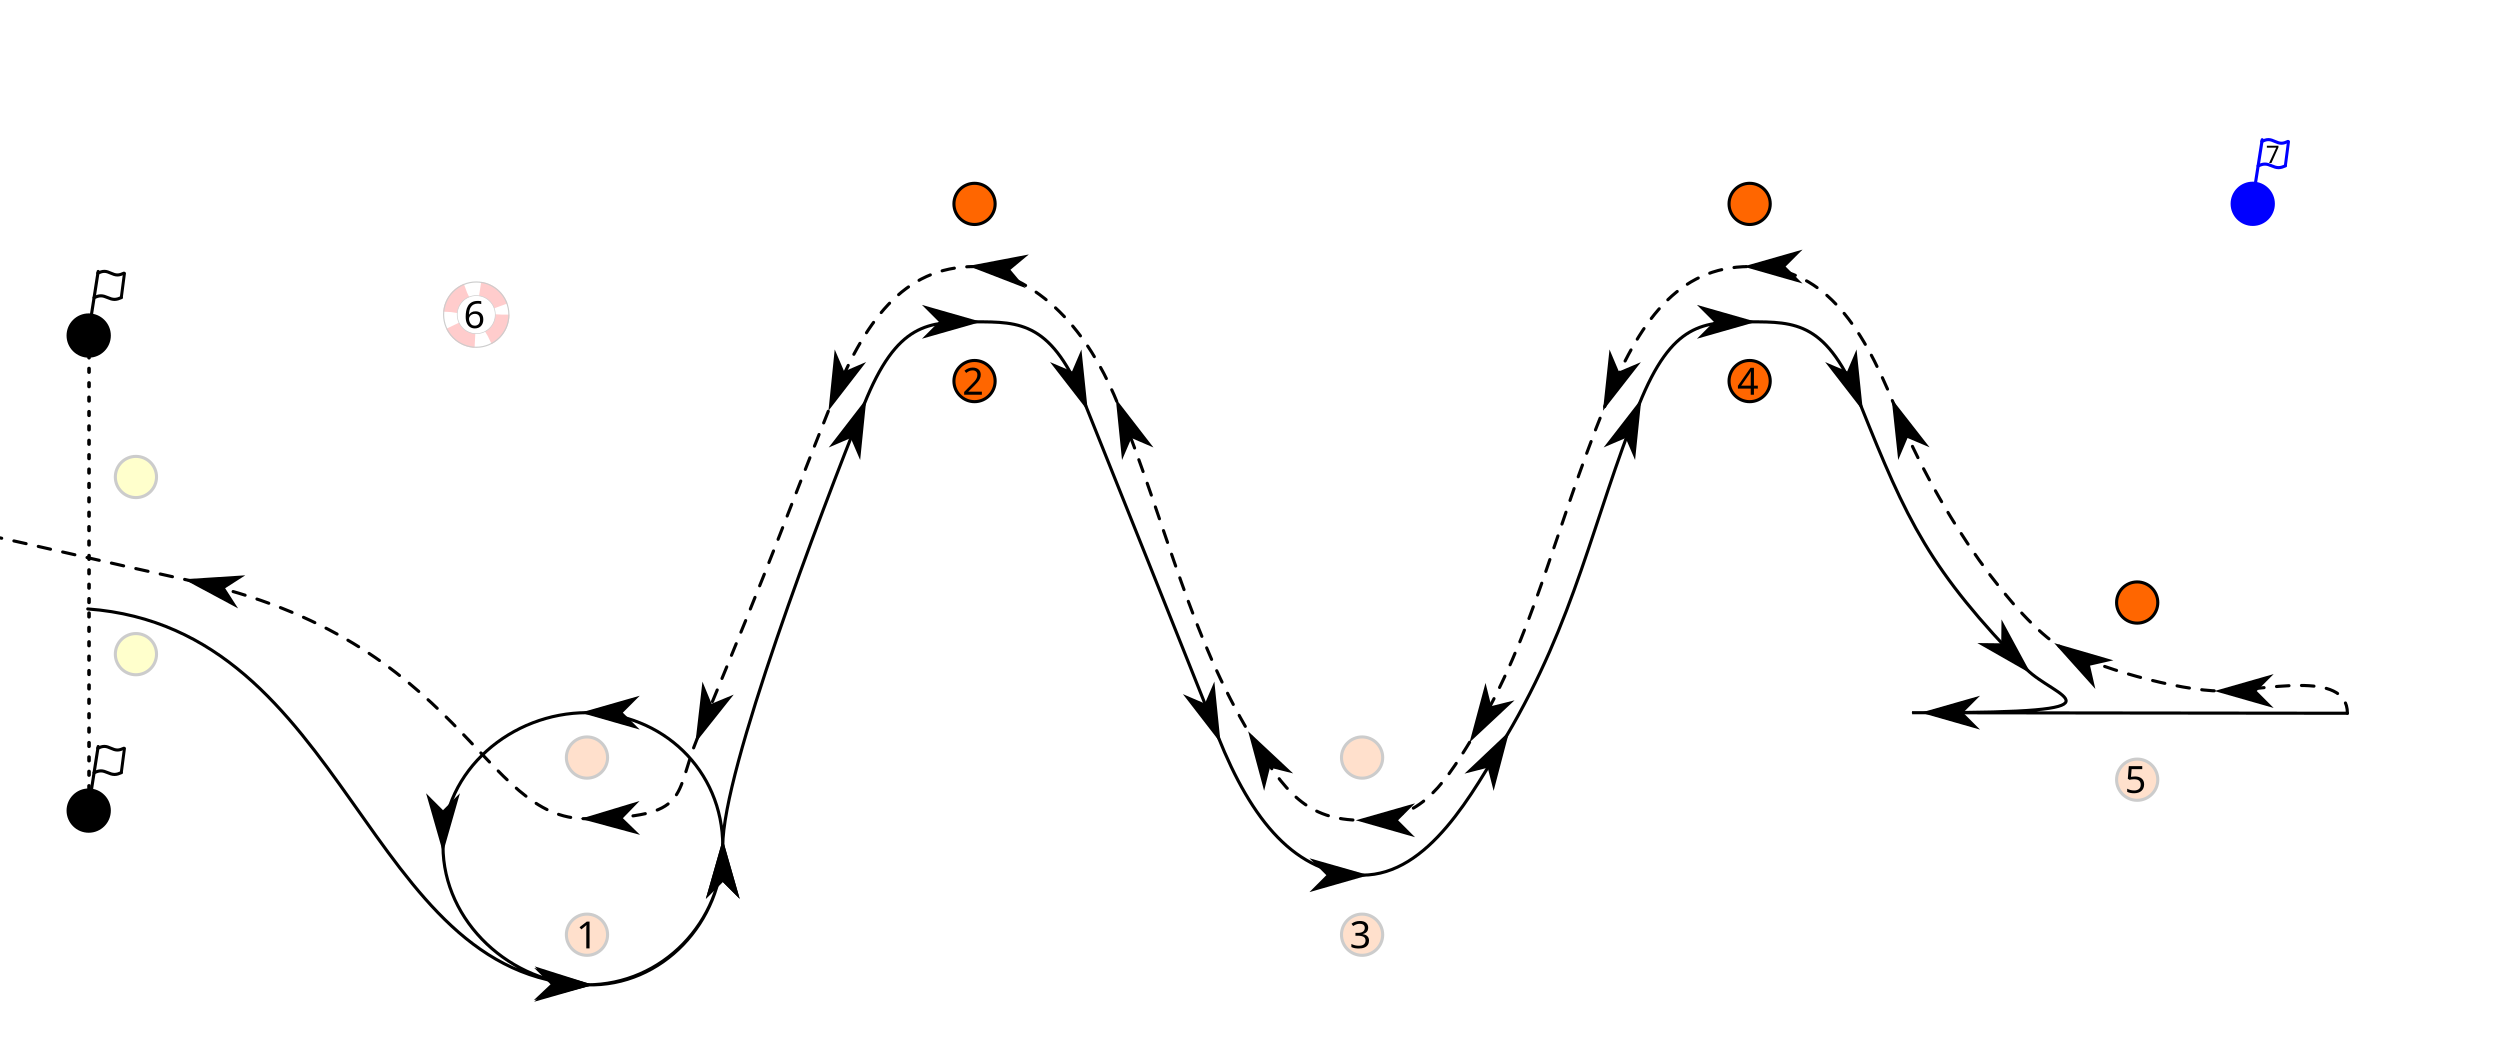
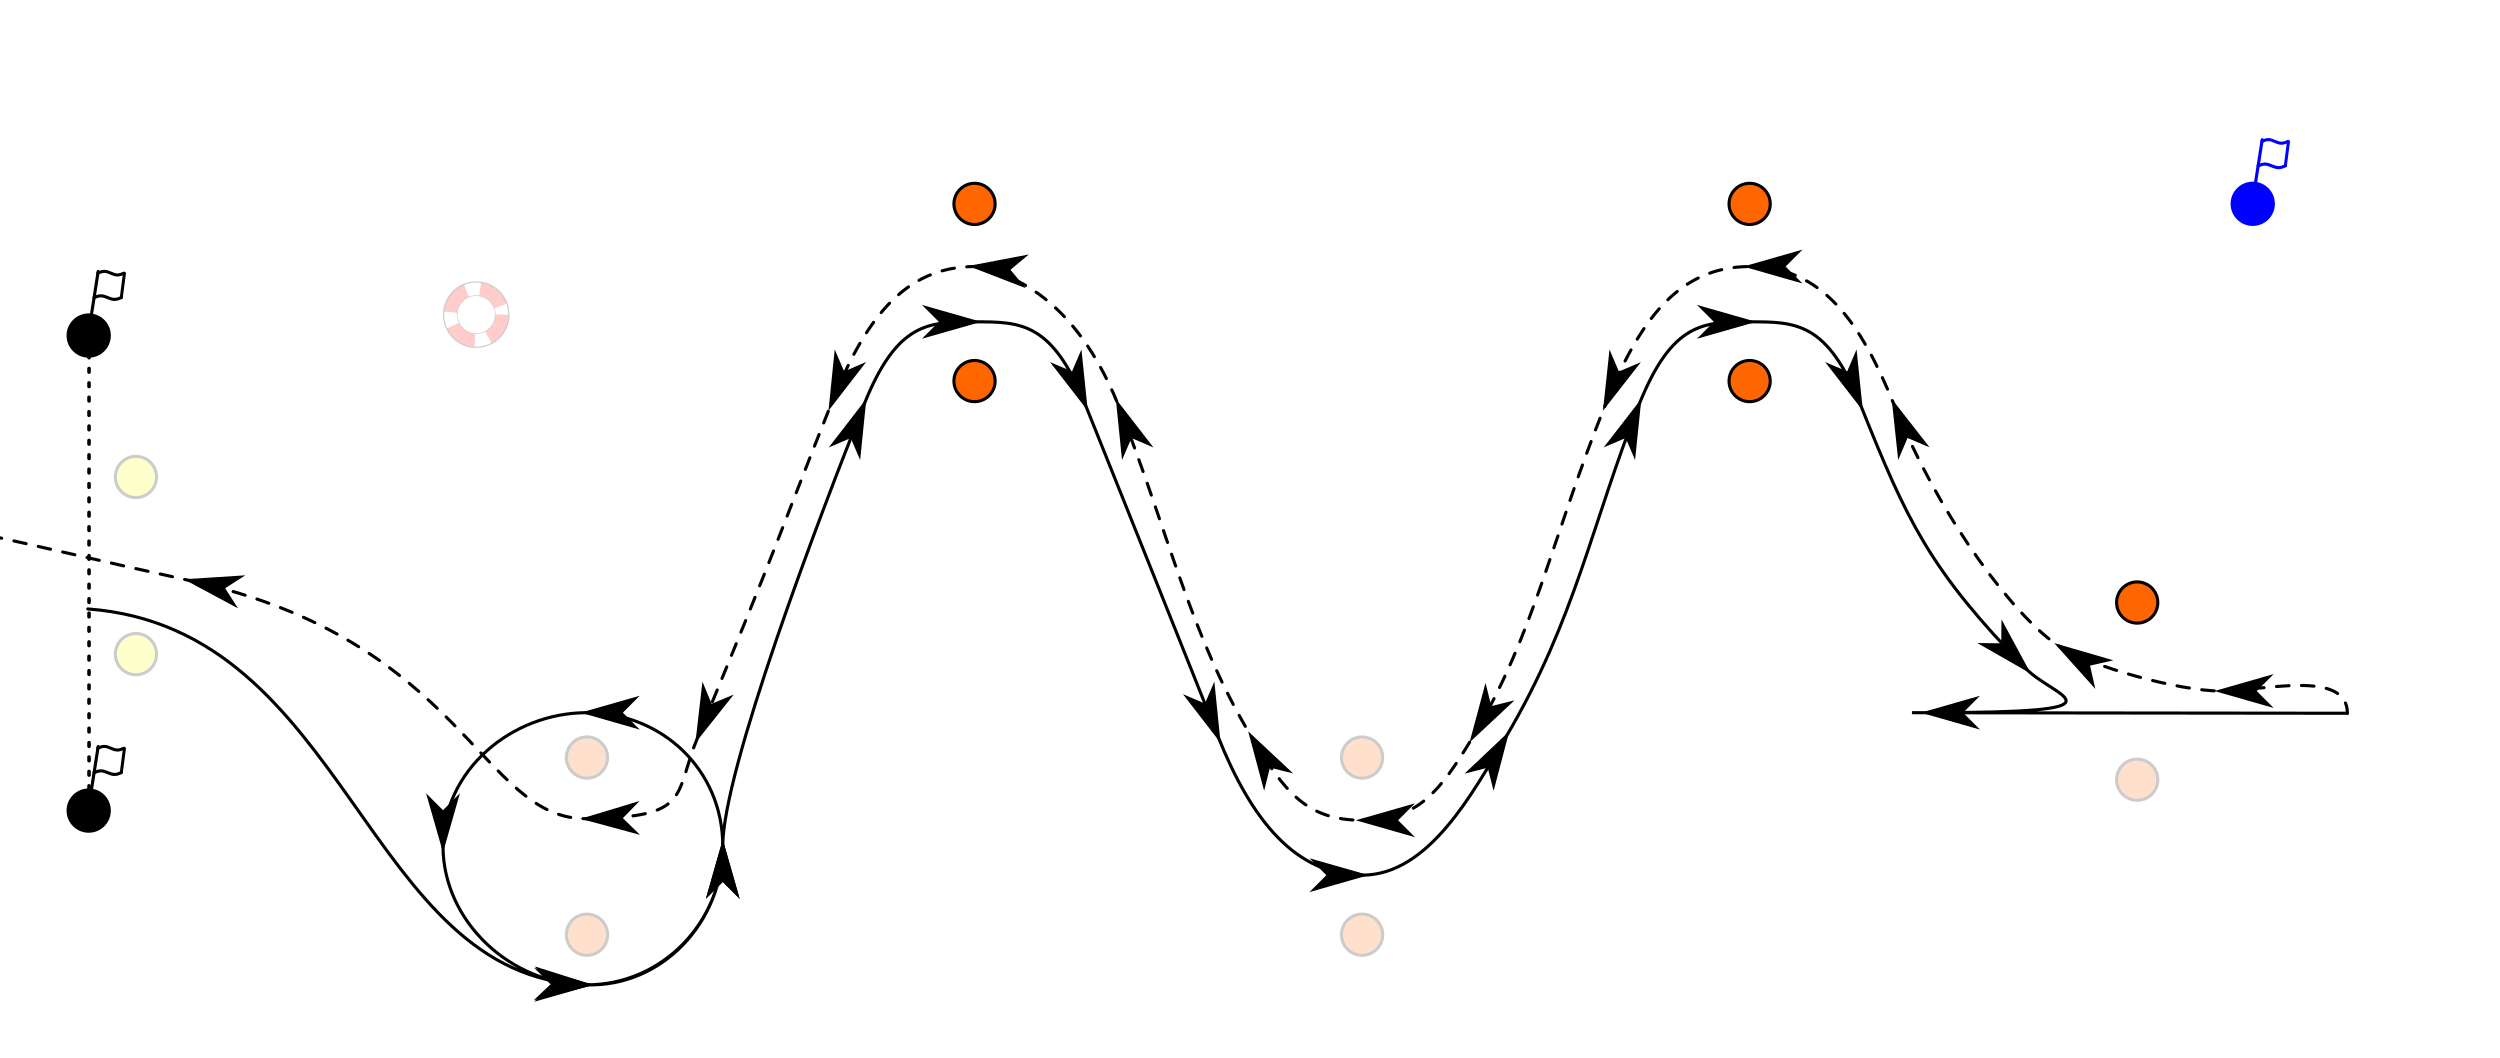
<svg xmlns="http://www.w3.org/2000/svg" version="1.0" id="svg3641" height="360.829" width="853.326" style="enable-background:new" xml:space="preserve">
  <defs id="arrows">
    <marker id="RazorWire" refX="0" refY="0" orient="auto" style="overflow:visible">
      <path id="path5527" style="fill:#34ff00;fill-opacity:1;fill-rule:evenodd;stroke:#34ff00;stroke-width:0.085pt;stroke-opacity:1" d="M 0.019,-0.632 V 0.595 L -6.621,2.568 H 9.113 L 2.979,0.595 V -0.632 L 9.166,-2.472 H -6.594 Z" />
    </marker>
    <marker orient="auto" refY="0" refX="0" id="Scissors" style="overflow:visible">
      <path id="schere" d="M 9.696,-3.847 C 8.661,-5.095 6.794,-5.052 5.4,-4.515 l -8.76,3.283 c -2.548,-1.394 -5.065,-0.995 -5.065,-1.673 0,-0.53 0.487,-0.414 0.414,-1.795 -0.07,-1.326 -1.454,-2.307 -2.763,-2.22 -1.309,-0.008 -2.666,0.995 -2.678,2.379 -0.098,1.393 1.074,2.688 2.461,2.779 1.624,0.242 4.499,-0.742 5.848,1.676 C -6.148,1.766 -7.931,1.771 -9.543,1.679 -10.882,1.602 -12.489,1.985 -13.128,3.301 c -0.617,1.261 -0.012,3.056 1.405,3.442 1.43,0.525 3.393,-0.138 3.733,-1.782 0.262,-1.267 -0.635,-1.862 -0.291,-2.322 0.26,-0.347 1.91,-0.146 4.85,-1.466 L 6.055,4.515 C 7.253,4.85 8.718,4.839 9.78,3.66 L -0.055,-0.057 Z M -9.832,-5.874 c 1.381,0.771 1.268,2.862 -0.167,3.268 -1.298,0.452 -2.956,-0.81 -2.542,-2.216 0.242,-1.154 1.764,-1.579 2.709,-1.052 z m 0.06,8.552 c 1.441,0.532 1.196,2.97 -0.269,3.298 -0.972,0.337 -2.361,-0.148 -2.459,-1.293 -0.189,-1.392 1.446,-2.65 2.728,-2.005 z" style="fill:#34ff00;fill-opacity:1;stroke:#34ff00;stroke-width:1.067;stroke-opacity:1" />
    </marker>
    <marker orient="auto" refY="0" refX="0" id="Legs" style="overflow:visible">
      <g id="g5494" transform="scale(-0.7)" style="fill:#34ff00;fill-opacity:1;stroke:#34ff00;stroke-opacity:1">
        <g id="g5496" transform="matrix(0,-1,-1,0,22.0892,22.73484)" style="fill:#34ff00;fill-opacity:1;stroke:#34ff00;stroke-opacity:1">
          <path id="path5498" d="m 22.636,22.054 c -7.371,5.036 -2.618,7.047 -6.23,14.339" style="fill:#34ff00;fill-opacity:1;fill-rule:evenodd;stroke:#34ff00;stroke-width:1.067pt;stroke-opacity:1" />
          <path id="path5500" d="m 22.825,21.918 c -1.451,8.904 3.772,9.355 4.805,14.747" style="fill:#34ff00;fill-opacity:1;fill-rule:evenodd;stroke:#34ff00;stroke-width:1.067pt;stroke-opacity:1" />
        </g>
        <path id="path5502" d="m -15.029,-7.181 -0.984,4.313 4.227,-1.305 z" style="fill:#34ff00;fill-opacity:1;fill-rule:evenodd;stroke:#34ff00;stroke-width:1.067pt;stroke-opacity:1" />
        <path id="path5504" d="m -16.23,4.861 1.999,3.946 2.418,-3.704 z" style="fill:#34ff00;fill-opacity:1;fill-rule:evenodd;stroke:#34ff00;stroke-width:1.067pt;stroke-opacity:1" />
      </g>
    </marker>
    <linearGradient id="linearGradient5477">
      <stop style="stop-color:#57e307;stop-opacity:1;" offset="0" id="stop5479" />
    </linearGradient>
    <marker style="overflow:visible" id="Arrow1Lend" refX="0" refY="0" orient="auto">
      <path style="fill-rule:evenodd;stroke:#000000;stroke-width:0.853pt;marker-start:none" d="M -10.667,0 -14.933,4.267 0,0 -14.933,-4.267 Z" id="path3104" />
    </marker>
    <marker style="overflow:visible" id="Arrow1Lstart" refX="0" refY="0" orient="auto">
      <path style="fill-rule:evenodd;stroke:#000000;stroke-width:0.853pt;marker-start:none" d="M 10.667,0 14.933,-4.267 0,0 14.933,4.267 Z" id="path3282" />
    </marker>
    <marker style="overflow:visible" id="Arrow1Lstart-7" refX="0" refY="0" orient="auto">
      <path style="fill-rule:evenodd;stroke:#000000;stroke-width:0.853pt;marker-start:none" d="M 10.667,0 14.933,-4.267 0,0 14.933,4.267 Z" id="path3282-4" />
    </marker>
    <marker style="overflow:visible" id="Arrow1Lend-6" refX="0" refY="0" orient="auto">
      <path style="fill-rule:evenodd;stroke:#000000;stroke-width:0.853pt;marker-start:none" d="M -10.667,0 -14.933,4.267 0,0 -14.933,-4.267 Z" id="path3104-0" />
    </marker>
  </defs>
  <g transform="translate(-215.4445,-435.3955)" style="display:inline" id="Parcours">
    <defs id="defs2076" />
    <g id="g1" />
    <g id="layer6" style="display:inline">
      <g transform="translate(18.94796,85.04597)" id="Zeitnahme" style="display:inline">
        <g id="g13156" transform="translate(-177.6378,-94.48819)">
          <path style="fill:#000000;fill-opacity:1;stroke:#000000;stroke-width:1.762" d="m 411.087,559.37 c 0,-3.685 -2.986,-6.678 -6.678,-6.678 -3.683,0 -6.678,2.987 -6.678,6.678 0,3.685 2.987,6.678 6.678,6.678 3.685,0 6.678,-2.987 6.678,-6.678 z" id="Zeit_oben" />
        </g>
        <g id="g13172" transform="translate(-177.6378,67.66194)">
          <path style="fill:#000000;fill-opacity:1;stroke:#000000;stroke-width:1.762" d="m 411.087,559.37 c 0,-3.685 -2.986,-6.678 -6.678,-6.678 -3.683,0 -6.678,2.987 -6.678,6.678 0,3.685 2.987,6.678 6.678,6.678 3.685,0 6.678,-2.987 6.678,-6.678 z" id="Zeit_unten" />
        </g>
        <path style="fill:none;stroke:#000000;stroke-width:1.228;stroke-linecap:round;stroke-linejoin:miter;stroke-miterlimit:4;stroke-dasharray:1.228, 3.684;stroke-dashoffset:0;stroke-opacity:1" d="m 226.886,466.315 c 0,23.379 0,46.759 0,70.138 0,19.991 0,67.885 0,87.271" id="path14169" />
      </g>
      <g transform="translate(113.4362,157.2769)" id="Tor1" opacity="0.2" style="display:inline;fill:#ff6600">
        <path style="fill:#ff6600;stroke:#000000;stroke-width:1.056" d="m 309.393,536.693 c 0,-3.883 -3.149,-7.032 -7.031,-7.032 -3.881,0 -7.031,3.148 -7.031,7.032 0,3.883 3.15,7.031 7.031,7.031 3.882,0 7.031,-3.147 7.031,-7.031 z" id="Tor1_innen" />
        <path style="fill:#ff6600;stroke:#000000;stroke-width:1.056" d="m 309.393,597.166 c 0,-3.883 -3.149,-7.032 -7.031,-7.032 -3.881,0 -7.031,3.148 -7.031,7.032 0,3.883 3.15,7.031 7.031,7.031 3.882,0 7.031,-3.147 7.031,-7.031 z" id="Tor1_aussen" />
      </g>
      <g transform="translate(226.8221,-31.69941)" id="Tor2" style="display:inline;fill:#ff6600">
        <path style="fill:#ff6600;stroke:#000000;stroke-width:1.056" d="m 328.291,536.693 c 0,-3.883 -3.149,-7.032 -7.031,-7.032 -3.881,0 -7.031,3.148 -7.031,7.032 0,3.883 3.15,7.031 7.031,7.031 3.882,0 7.031,-3.147 7.031,-7.031 z" id="Tor2_aussen" />
        <path style="fill:#ff6600;stroke:#000000;stroke-width:1.056" d="m 328.291,597.166 c 0,-3.883 -3.149,-7.032 -7.031,-7.032 -3.881,0 -7.031,3.148 -7.031,7.032 0,3.883 3.15,7.031 7.031,7.031 3.882,0 7.031,-3.147 7.031,-7.031 z" id="Tor2_innen" />
      </g>
      <g transform="translate(340.2078,157.2769)" id="Tor3" opacity="0.2" style="display:inline;fill:#ff6600">
        <path style="fill:#ff6600;stroke:#000000;stroke-width:1.056" d="m 347.189,536.693 c 0,-3.883 -3.149,-7.032 -7.031,-7.032 -3.881,0 -7.031,3.148 -7.031,7.032 0,3.883 3.15,7.031 7.031,7.031 3.882,0 7.031,-3.147 7.031,-7.031 z" id="Tor3_innen" />
        <path style="fill:#ff6600;stroke:#000000;stroke-width:1.056" d="m 347.189,597.166 c 0,-3.883 -3.149,-7.032 -7.031,-7.032 -3.881,0 -7.031,3.148 -7.031,7.032 0,3.883 3.15,7.031 7.031,7.031 3.882,0 7.031,-3.147 7.031,-7.031 z" id="Tor3_aussen" />
      </g>
      <g transform="translate(453.5935,-31.69941)" id="Tor4" style="display:inline;fill:#ff6600">
        <path style="fill:#ff6600;stroke:#000000;stroke-width:1.056" d="m 366.086,536.693 c 0,-3.883 -3.149,-7.032 -7.031,-7.032 -3.881,0 -7.031,3.148 -7.031,7.032 0,3.883 3.15,7.031 7.031,7.031 3.882,0 7.031,-3.147 7.031,-7.031 z" id="Tor4_aussen" />
        <path style="fill:#ff6600;stroke:#000000;stroke-width:1.056" d="m 366.086,597.166 c 0,-3.883 -3.149,-7.032 -7.031,-7.032 -3.881,0 -7.031,3.148 -7.031,7.032 0,3.883 3.15,7.031 7.031,7.031 3.882,0 7.031,-3.147 7.031,-7.031 z" id="Tor4_innen" />
      </g>
      <g transform="translate(566.9793,104.3635)" id="Tor5" style="display:inline;fill:#ff6600">
        <path style="fill:#ff6600;stroke:#000000;stroke-width:1.056" d="m 384.984,536.693 c 0,-3.883 -3.149,-7.032 -7.031,-7.032 -3.881,0 -7.031,3.148 -7.031,7.032 0,3.883 3.15,7.031 7.031,7.031 3.882,0 7.031,-3.147 7.031,-7.031 z" id="Tor5_oben" />
        <path style="fill:#ff6600;stroke:#000000;stroke-width:1.056" d="m 384.984,597.166 c 0,-3.883 -3.149,-7.032 -7.031,-7.032 -3.881,0 -7.031,3.148 -7.031,7.032 0,3.883 3.15,7.031 7.031,7.031 3.882,0 7.031,-3.147 7.031,-7.031 z" id="Tor5_unten" opacity="0.2" />
      </g>
      <g transform="translate(18.94796,138.3793)" id="Schikane" opacity="0.2" style="display:inline">
        <g style="fill:none" id="Ring">
          <ellipse id="path8826" style="fill:none;stroke:#ff0000;stroke-width:4.821;stroke-linecap:butt;stroke-linejoin:round;stroke-miterlimit:4;stroke-dasharray:9.643, 4.821;stroke-dashoffset:0;stroke-opacity:1" cx="359.055" cy="404.409" rx="8.928" ry="8.928" />
          <ellipse style="display:inline;fill:none;stroke:#000000;stroke-width:0.229;stroke-linecap:round;stroke-linejoin:round;stroke-miterlimit:4;stroke-dasharray:none;stroke-dashoffset:0;stroke-opacity:1" id="path3620" cx="359.055" cy="404.409" rx="6.5" ry="6.5" />
          <ellipse style="display:inline;fill:none;stroke:#000000;stroke-width:0.393;stroke-linecap:round;stroke-linejoin:round;stroke-miterlimit:4;stroke-dasharray:none;stroke-dashoffset:0;stroke-opacity:1" id="path2733" cx="359.055" cy="404.409" rx="11.142" ry="11.142" />
        </g>
      </g>
      <g transform="translate(-40.52031,61.51377)" id="StartZiel" opacity="0.2" style="display:inline">
        <path style="fill:#ffff00;stroke:#000000;stroke-width:1.056" d="m 309.393,536.693 c 0,-3.883 -3.149,-7.032 -7.031,-7.032 -3.881,0 -7.031,3.148 -7.031,7.032 0,3.883 3.15,7.031 7.031,7.031 3.882,0 7.031,-3.147 7.031,-7.031 z" id="StartZiel_oben" />
        <path style="fill:#ffff00;stroke:#000000;stroke-width:1.056" d="m 309.393,597.166 c 0,-3.883 -3.149,-7.032 -7.031,-7.032 -3.881,0 -7.031,3.148 -7.031,7.032 0,3.883 3.15,7.031 7.031,7.031 3.882,0 7.031,-3.147 7.031,-7.031 z" id="StartZiel_unten" />
      </g>
    </g>
  </g>
  <g transform="translate(-215.4445,-435.3955)" style="display:inline" id="ParcoursLabel">
    <defs id="defs2832" />
    <g id="g3113" style="display:inline">
-       <text xml:space="preserve" style="font-style:normal;font-weight:normal;font-size:12.8px;line-height:0%;font-family:'Arial Black';display:inline;fill:#000000;fill-opacity:1;stroke:none;stroke-width:1.067" x="373.691" y="547.37" id="Nummer_Schikane">
+       <text xml:space="preserve" style="font-style:normal;font-weight:normal;font-size:12.8px;line-height:0%;font-family:'Arial Black';display:inline;fill:#000000;fill-opacity:1;stroke:none;stroke-width:1.067" x="373.691" y="547.37" id="Nummer_Schikane" opacity="0">
        <tspan id="tspan3032" x="373.691" y="547.37" style="font-size:12.8px;line-height:1.25;stroke-width:1.067">6</tspan>
      </text>
-       <text xml:space="preserve" style="font-style:normal;font-weight:normal;font-size:12.8px;line-height:0%;font-family:'Arial Black';display:inline;fill:#000000;fill-opacity:1;stroke:none;stroke-width:1.067" x="412.13" y="759.102" id="Nummer_Tor1">
+       <text xml:space="preserve" style="font-style:normal;font-weight:normal;font-size:12.8px;line-height:0%;font-family:'Arial Black';display:inline;fill:#000000;fill-opacity:1;stroke:none;stroke-width:1.067" x="412.13" y="759.102" id="Nummer_Tor1" opacity="0">
        <tspan id="tspan3036" x="412.13" y="759.102" style="font-size:12.8px;line-height:1.25;stroke-width:1.067">1</tspan>
      </text>
-       <text xml:space="preserve" style="font-style:normal;font-weight:normal;font-size:12.8px;line-height:0%;font-family:'Arial Black';display:inline;fill:#000000;fill-opacity:1;stroke:none;stroke-width:1.067" x="808.383" y="570.125" id="Nummer_Tor4">
+       <text xml:space="preserve" style="font-style:normal;font-weight:normal;font-size:12.8px;line-height:0%;font-family:'Arial Black';display:inline;fill:#000000;fill-opacity:1;stroke:none;stroke-width:1.067" x="808.383" y="570.125" id="Nummer_Tor4" opacity="0">
        <tspan id="tspan3040" x="808.383" y="570.125" style="font-size:12.8px;line-height:1.25;stroke-width:1.067">4</tspan>
      </text>
-       <text xml:space="preserve" style="font-style:normal;font-weight:normal;font-size:12.8px;line-height:0%;font-family:'Arial Black';display:inline;fill:#000000;fill-opacity:1;stroke:none;stroke-width:1.067" x="940.704" y="706.032" id="Nummer_Tor5">
+       <text xml:space="preserve" style="font-style:normal;font-weight:normal;font-size:12.8px;line-height:0%;font-family:'Arial Black';display:inline;fill:#000000;fill-opacity:1;stroke:none;stroke-width:1.067" x="940.704" y="706.032" id="Nummer_Tor5" opacity="0">
        <tspan id="tspan3044" x="940.704" y="706.032" style="font-size:12.8px;line-height:1.25;stroke-width:1.067">5</tspan>
      </text>
-       <text xml:space="preserve" style="font-style:normal;font-weight:normal;font-size:12.8px;line-height:0%;font-family:'Arial Black';display:inline;fill:#000000;fill-opacity:1;stroke:none;stroke-width:1.067" x="676.131" y="759.024" id="Nummer_Tor3">
+       <text xml:space="preserve" style="font-style:normal;font-weight:normal;font-size:12.8px;line-height:0%;font-family:'Arial Black';display:inline;fill:#000000;fill-opacity:1;stroke:none;stroke-width:1.067" x="676.131" y="759.024" id="Nummer_Tor3" opacity="0">
        <tspan id="tspan3048" x="676.131" y="759.024" style="font-size:12.8px;line-height:1.25;stroke-width:1.067">3</tspan>
      </text>
      <g transform="translate(579.9631,-35.51099)" id="Speedboje_oben" style="display:inline">
        <path id="path3052" d="m 411.087,540.472 c 0,-3.685 -2.986,-6.678 -6.678,-6.678 -3.683,0 -6.678,2.987 -6.678,6.678 0,3.685 2.987,6.678 6.678,6.678 3.685,0 6.678,-2.987 6.678,-6.678 z" style="fill:#0000ff;fill-opacity:1;stroke:#0000ff;stroke-width:1.762" />
        <g style="stroke:#0000ff" id="g3062">
          <path id="path3054" d="m 407.511,519.18 c 0.372,-0.161 0.745,-0.325 1.117,-0.438 0.372,-0.114 0.744,-0.181 1.117,-0.181 0.372,0 0.744,0.063 1.117,0.181 0.372,0.113 0.744,0.273 1.116,0.438 0.369,0.16 0.745,0.321 1.117,0.434 0.369,0.114 0.745,0.181 1.117,0.181 0.368,0 0.745,-0.064 1.117,-0.181 0.368,-0.113 0.744,-0.274 1.117,-0.434" style="fill:none;stroke:#0000ff;stroke-width:1.052;stroke-linecap:round;stroke-linejoin:round" />
          <path id="path3056" d="m 407.643,518.601 -2.7,17.3 v 0.258 0" style="fill:none;stroke:#0000ff;stroke-width:1.067;stroke-linecap:round;stroke-linejoin:round" />
          <path id="path3058" d="m 406.246,527.522 c 0.384,-0.158 0.775,-0.317 1.163,-0.429 0.383,-0.113 0.775,-0.179 1.163,-0.179 0.383,0 0.774,0.062 1.163,0.179 0.387,0.112 0.774,0.271 1.163,0.429 0.387,0.159 0.774,0.317 1.162,0.433 0.388,0.109 0.775,0.175 1.163,0.175 0.388,0 0.775,-0.062 1.163,-0.175 0.387,-0.112 0.775,-0.271 1.163,-0.433" style="fill:none;stroke:#0000ff;stroke-width:1.067;stroke-linecap:round;stroke-linejoin:round" />
          <path id="path3060" d="m 416.604,519.31 -1.039,7.969 v 0.12 0" style="fill:none;stroke:#0000ff;stroke-width:1.024;stroke-linecap:round" />
        </g>
-         <text xml:space="preserve" style="font-style:normal;font-weight:normal;font-size:12.8px;line-height:0%;font-family:'Arial Black';fill:#000000;fill-opacity:1;stroke:none;stroke-width:1.067" x="408.873" y="526.543" id="Nummer_Speedboje_oben">
+         <text xml:space="preserve" style="font-style:normal;font-weight:normal;font-size:12.8px;line-height:0%;font-family:'Arial Black';fill:#000000;fill-opacity:1;stroke:none;stroke-width:1.067" x="408.873" y="526.543" id="Nummer_Speedboje_oben" opacity="0">
          <tspan id="tspan3064" x="408.873" y="526.543" style="font-size:8.242px;line-height:1.25;stroke-width:1.067">7</tspan>
        </text>
      </g>
-       <text xml:space="preserve" style="font-style:normal;font-weight:normal;font-size:12.8px;line-height:0%;font-family:'Arial Black';display:inline;fill:#000000;fill-opacity:1;stroke:none;stroke-width:1.067" x="543.926" y="570.125" id="Nummer_Tor2">
+       <text xml:space="preserve" style="font-style:normal;font-weight:normal;font-size:12.8px;line-height:0%;font-family:'Arial Black';display:inline;fill:#000000;fill-opacity:1;stroke:none;stroke-width:1.067" x="543.926" y="570.125" id="Nummer_Tor2" opacity="0">
        <tspan id="tspan3088" x="543.926" y="570.125" style="font-size:12.8px;line-height:1.25;stroke-width:1.067">2</tspan>
      </text>
      <g id="Zeit_oben_Flagge">
        <path id="path3092" d="m 248.821,528.636 c 0.372,-0.161 0.745,-0.325 1.117,-0.438 0.372,-0.114 0.744,-0.181 1.117,-0.181 0.372,0 0.744,0.063 1.117,0.181 0.372,0.113 0.744,0.273 1.116,0.438 0.369,0.16 0.745,0.321 1.117,0.434 0.369,0.114 0.745,0.181 1.117,0.181 0.368,0 0.745,-0.064 1.117,-0.181 0.368,-0.113 0.744,-0.274 1.117,-0.434" style="display:inline;fill:none;stroke:#000000;stroke-width:1.052;stroke-linecap:round;stroke-linejoin:round" />
        <path id="path3094" d="m 248.953,528.057 -2.7,17.3 v 0.258 0" style="display:inline;fill:none;stroke:#000000;stroke-width:1.067;stroke-linecap:round;stroke-linejoin:round" />
        <path id="path3096" d="m 247.556,536.977 c 0.384,-0.158 0.775,-0.317 1.163,-0.429 0.383,-0.113 0.775,-0.179 1.163,-0.179 0.383,0 0.774,0.062 1.163,0.179 0.387,0.112 0.774,0.271 1.163,0.429 0.387,0.159 0.774,0.317 1.162,0.433 0.388,0.109 0.775,0.175 1.163,0.175 0.388,0 0.775,-0.062 1.163,-0.175 0.387,-0.112 0.775,-0.271 1.163,-0.433" style="display:inline;fill:none;stroke:#000000;stroke-width:1.067;stroke-linecap:round;stroke-linejoin:round" />
        <path id="path3098" d="m 257.914,528.766 -1.039,7.969 v 0.12 0" style="display:inline;fill:none;stroke:#000000;stroke-width:1.024;stroke-linecap:round" />
      </g>
      <g id="Zeit_unten_Flagge">
        <path id="path3102" d="m 248.821,690.786 c 0.372,-0.161 0.745,-0.325 1.117,-0.438 0.372,-0.114 0.744,-0.181 1.117,-0.181 0.372,0 0.744,0.063 1.117,0.181 0.372,0.113 0.744,0.273 1.116,0.438 0.369,0.16 0.745,0.321 1.117,0.434 0.369,0.114 0.745,0.181 1.117,0.181 0.368,0 0.745,-0.064 1.117,-0.181 0.368,-0.113 0.744,-0.274 1.117,-0.434" style="display:inline;fill:none;stroke:#000000;stroke-width:1.052;stroke-linecap:round;stroke-linejoin:round" />
        <path id="path3105" d="m 248.953,690.207 -2.7,17.3 v 0.258 0" style="display:inline;fill:none;stroke:#000000;stroke-width:1.067;stroke-linecap:round;stroke-linejoin:round" />
        <path id="path3107" d="m 247.556,699.127 c 0.384,-0.158 0.775,-0.317 1.163,-0.429 0.383,-0.113 0.775,-0.179 1.163,-0.179 0.383,0 0.774,0.062 1.163,0.179 0.387,0.112 0.774,0.271 1.163,0.429 0.387,0.159 0.774,0.317 1.162,0.433 0.388,0.109 0.775,0.175 1.163,0.175 0.388,0 0.775,-0.062 1.163,-0.175 0.387,-0.112 0.775,-0.271 1.163,-0.433" style="display:inline;fill:none;stroke:#000000;stroke-width:1.067;stroke-linecap:round;stroke-linejoin:round" />
        <path id="path3109" d="m 257.914,690.916 -1.039,7.969 v 0.12 0" style="display:inline;fill:none;stroke:#000000;stroke-width:1.024;stroke-linecap:round" />
      </g>
    </g>
  </g>
  <g transform="translate(-215.4445,-435.3955)" style="display:inline" id="Klasse3">
    <text id="text3595" y="328.002" x="595.582" style="font-style:normal;font-weight:normal;font-size:12.8px;line-height:0%;font-family:Verdana;text-align:center;text-anchor:middle;display:inline;fill:#000000;fill-opacity:1;stroke:none;stroke-width:1.067" xml:space="preserve">
      <tspan style="font-weight:bold;font-size:38.4px;line-height:1.25;text-align:center;text-anchor:middle;stroke-width:1.067" y="328.002" x="595.582" id="tspan3597">DMYV-Jugend</tspan>
      <tspan id="tspan3599" style="font-weight:bold;font-size:38.4px;line-height:1.25;text-align:center;text-anchor:middle;stroke-width:1.067" y="376.002" x="595.582">Motorboot-Slalom</tspan>
      <tspan style="font-weight:bold;font-size:38.4px;line-height:1.25;text-align:center;text-anchor:middle;stroke-width:1.067" id="tspan3601" y="424.002" x="595.582">Klasse 3</tspan>
    </text>
    <text id="text3685" y="876.114" x="243.389" style="font-style:normal;font-weight:normal;font-size:12.8px;line-height:0%;font-family:Verdana;display:inline;fill:#000000;fill-opacity:1;stroke:none;stroke-width:1.067" xml:space="preserve">
      <tspan id="tspan3687" y="876.114" x="243.389" style="font-size:19.2px;line-height:1.25;stroke-width:1.067">Ablegen - Startlinie - schnelle Umkreisung des Tores 1 (Tor 1 bleibt an der Backbordseite!) -</tspan>
      <tspan id="tspan3689" y="900.114" x="243.389" style="font-size:19.2px;line-height:1.25;stroke-width:1.067">durch die Tore 2 - 3 - 4 - rückwärts durch das Tor 5 - vorwärts wieder</tspan>
      <tspan id="tspan3691" y="924.114" x="243.389" style="font-size:19.2px;line-height:1.25;stroke-width:1.067">in den Parcours durch die Tonnentore 5 - 4 - 3 - 2 - 1 - Ziellinie -</tspan>
      <tspan id="tspan3693" y="948.114" x="243.389" style="font-size:19.2px;line-height:1.25;stroke-width:1.067">anlegen und an der Klampe mit Kopfschlag belegen.</tspan>
    </text>
    <path id="path3695" d="m 169.627,612.629 c 24.841,0 48.479,7.397 110.708,20.952 93.712,20.413 99.414,81.799 135.48,81.265 36.065,-0.534 29.393,-7.578 37.833,-27.933 28.692,-69.192 27.586,-68.719 45.4,-113.367 11.297,-28.313 24.587,-47.167 49.1,-47.167 27.49,5.024 41.683,29.113 48.967,47.167 17.67,44.741 24.342,78.106 45.5,113.367 11.339,18.896 18.902,28.467 37.8,28.467 18.898,0 26.428,-9.571 37.767,-28.467 21.141,-35.231 27.177,-68.776 45.233,-113.367 11.465,-28.313 24.636,-47.167 49.267,-47.167 24.631,0 37.799,18.853 49.267,47.167 16.312,40.274 42.165,73.498 56.53,82.534 11.104,6.984 40.856,15.184 55.013,15.184 13.99,0 43.19,-7.596 43.19,7.587" style="display:inline;fill:none;stroke:#000000;stroke-width:1.067;stroke-linecap:round;stroke-linejoin:round;stroke-miterlimit:4;stroke-dasharray:4.267, 4.267;stroke-dashoffset:0;stroke-opacity:1;marker-start:none;marker-mid:url(#Arrow1Lstart);marker-end:none" />
    <path id="path3697" d="m 1016.681,678.851 c 0,0 -181.32,-0.198 -143.404,-0.198 71.653,0 43.372,-5.128 33.803,-14.92 -33.088,-33.861 -40.728,-50.553 -56.6,-90.187 -11.339,-28.313 -22.06,-28.3 -37.8,-28.3 -15.74,0 -26.461,-0.013 -37.8,28.3 -15.842,39.558 -21.656,73.302 -45.4,113.367 -11.287,19.045 -26.36,47.188 -49.067,47.2 -22.707,0.011 -37.81,-18.722 -49.167,-47.2 -17.25,-43.257 -29.469,-73.822 -45.333,-113.367 -11.358,-28.313 -22.031,-28.297 -37.767,-28.3 -15.736,-0.003 -26.516,-0.013 -37.8,28.3 -15.198,38.135 -48.2,124.727 -48.2,150.632 0,25.905 -20.632,47.369 -46.349,47.369 -25.717,0 -49.143,-21.463 -49.143,-47.369 0,-25.905 23.427,-45.525 49.143,-45.525 25.717,0 46.349,19.62 46.349,45.525 0,25.905 -20.643,48.116 -46.349,47.369 -76.153,-2.213 -81.002,-121.674 -170.394,-128.305" style="display:inline;fill:none;stroke:#000000;stroke-width:1.067;stroke-linecap:round;stroke-linejoin:round;stroke-miterlimit:4;stroke-dashoffset:0;stroke-opacity:1;marker-start:none;marker-mid:url(#Arrow1Lstart);marker-end:none" />
  </g>
  <g id="Export_Area" style="display:inline;opacity:1" transform="translate(-180.8124,-194.4877)">
    <g id="g2" />
    <g id="g3" />
  </g>
</svg>
